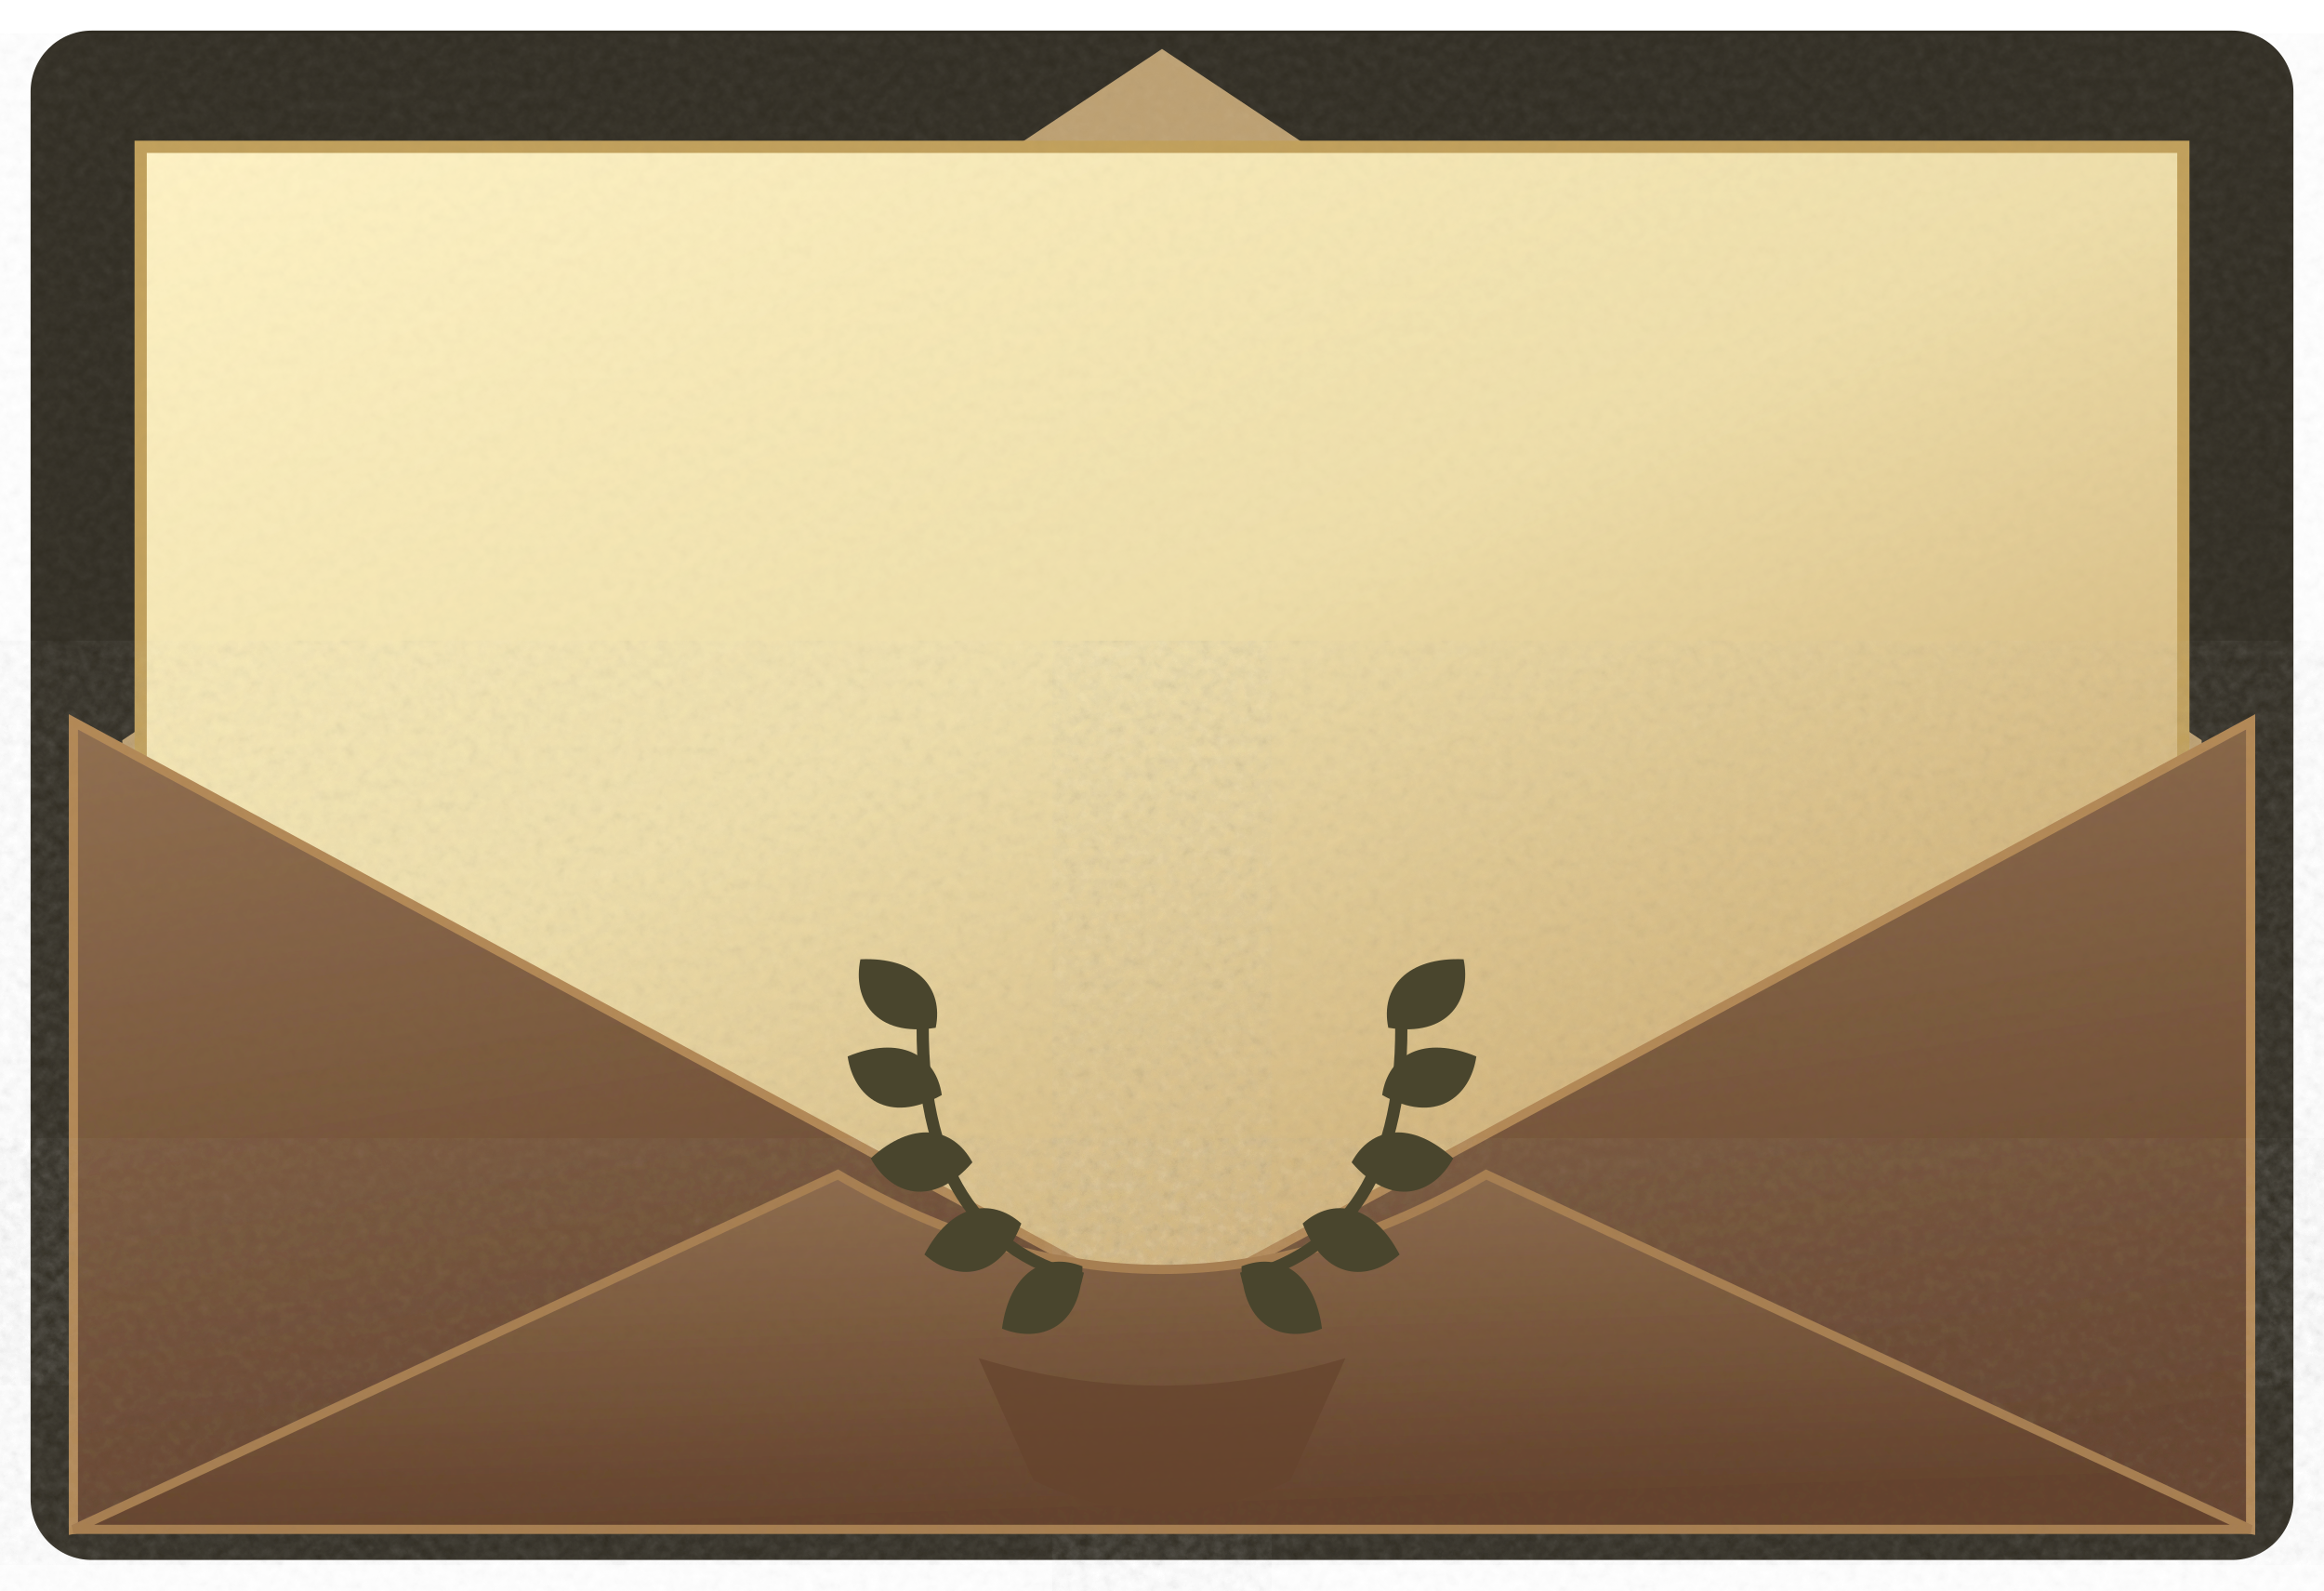
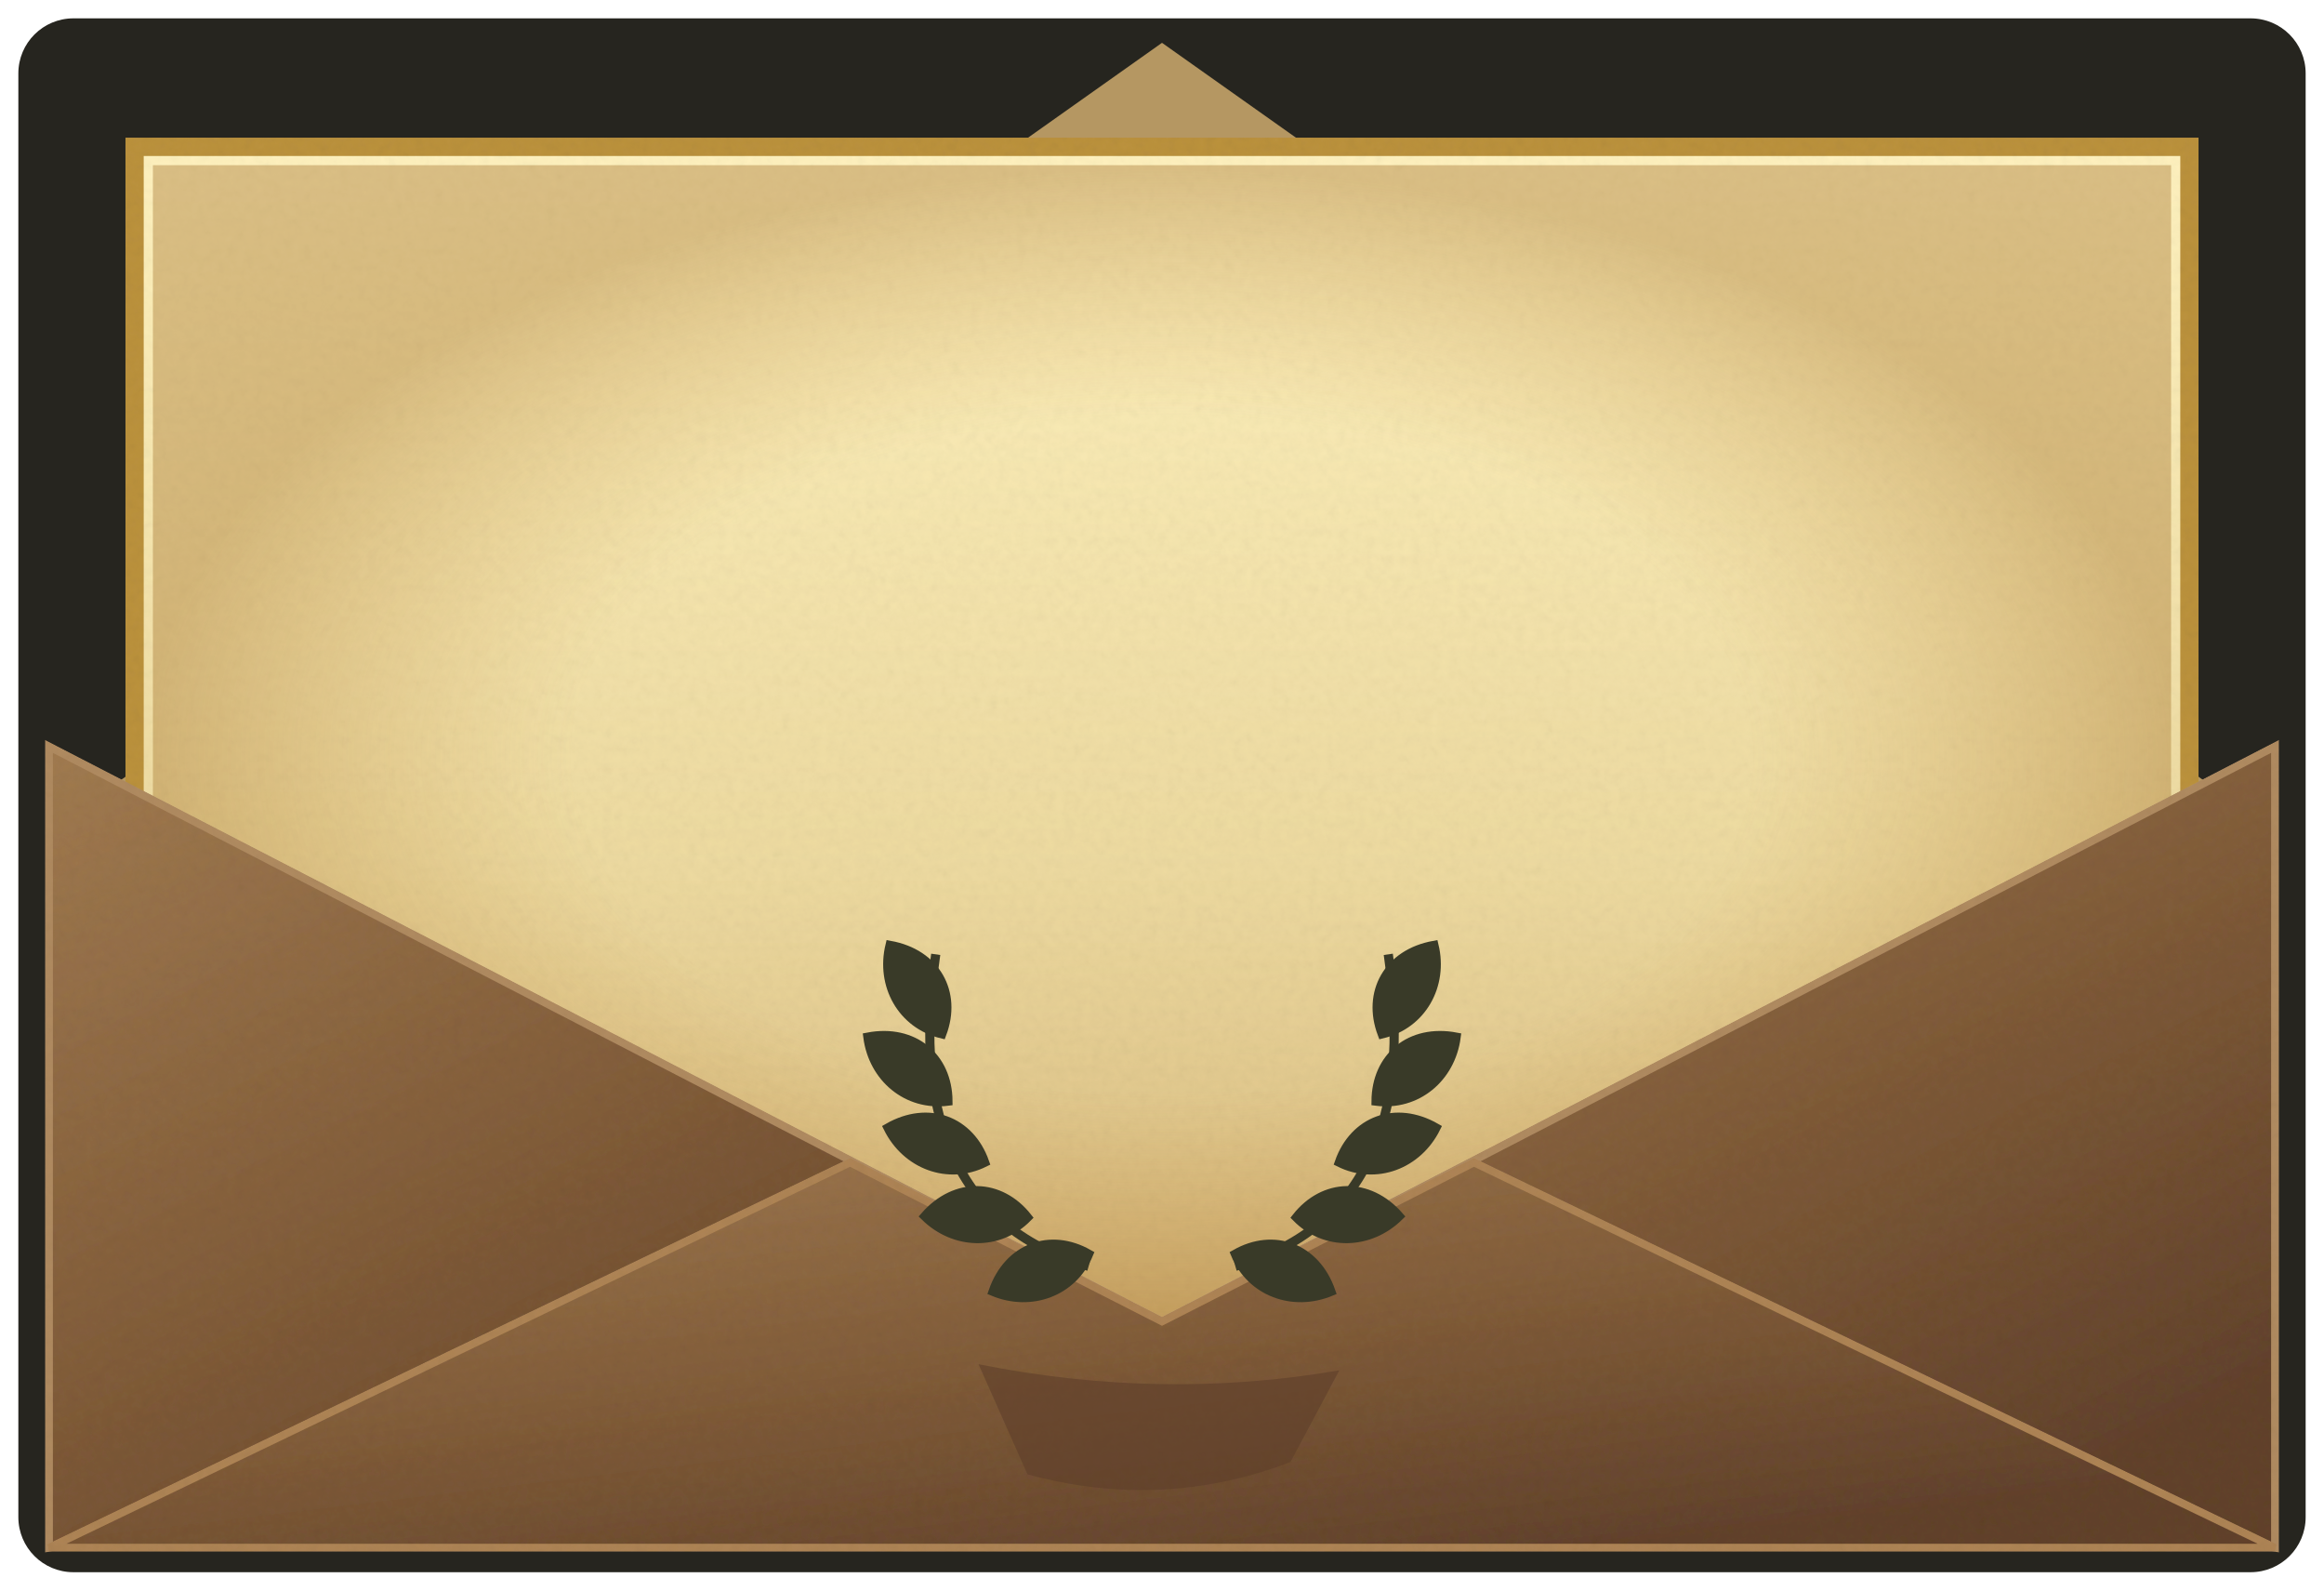
<svg xmlns="http://www.w3.org/2000/svg" viewBox="0 0 380 260" preserveAspectRatio="none">
  <defs>
-     <linearGradient id="paper" x2=".8" y2="1">
-       <stop stop-color="#fff3c5" />
-       <stop offset=".5" stop-color="#efdfab" />
-       <stop offset="1" stop-color="#c9a66c" />
+     <linearGradient id="paper" x2="0" y2="1">
+       <stop stop-color="#fff2bf" />
+       <stop offset=".6" stop-color="#eddaa0" />
+       <stop offset="1" stop-color="#d5b579" />
    </linearGradient>
-     <linearGradient id="envelope" x2=".2" y2="1">
-       <stop stop-color="#927052" />
-       <stop offset="1" stop-color="#65452e" />
+     <radialGradient id="aged">
+       <stop offset=".58" stop-color="#ba8231" stop-opacity="0" />
+       <stop offset="1" stop-color="#9b671f" stop-opacity=".36" />
+     </radialGradient>
+     <linearGradient id="envelope" x2=".7" y2="1">
+       <stop stop-color="#a17b50" />
+       <stop offset=".55" stop-color="#815c3a" />
+       <stop offset="1" stop-color="#62422c" />
    </linearGradient>
    <filter id="grain">
-       <feTurbulence type="fractalNoise" baseFrequency=".55" numOctaves="3" seed="12" />
+       <feTurbulence type="fractalNoise" baseFrequency=".65" numOctaves="3" seed="17" />
      <feColorMatrix type="saturate" values="0" />
      <feComponentTransfer>
-         <feFuncA type="linear" slope=".09" />
+         <feFuncA type="linear" slope=".13" />
      </feComponentTransfer>
      <feBlend in="SourceGraphic" mode="multiply" />
+       <feComposite in2="SourceGraphic" operator="in" />
    </filter>
    <g id="leaf">
-       <path d="M0 0C-10-1-12-8-9-14 0-12 3-6 0 0Z" fill="#49452d" />
+       <path d="M0 0C-6-3-8-10-5-16C2-13 4-6 0 0Z" />
    </g>
  </defs>
-   <rect x="5" y="5" width="370" height="250" rx="10" fill="#302c22" />
-   <path d="M20 121L190 8 360 121V243H20Z" fill="#bda071" />
-   <path d="M23 24H357V208H23Z" fill="url(#paper)" stroke="#c2a25d" stroke-width="2" filter="url(#grain)" />
-   <path d="M12 118L190 214 12 250Z" fill="url(#envelope)" stroke="#b48a59" stroke-width="1.5" filter="url(#grain)" />
-   <path d="M368 118L190 214 368 250Z" fill="url(#envelope)" stroke="#b48a59" stroke-width="1.5" filter="url(#grain)" />
-   <path d="M12 250L137 192Q190 223 243 192L368 250Z" fill="url(#envelope)" stroke="#a88053" stroke-width="1.5" filter="url(#grain)" />
-   <path d="M169 242Q190 252 211 242L220 222Q190 231 160 222Z" fill="#65432c" opacity=".7" />
-   <g fill="none" stroke="#49452d" stroke-width="2">
-     <path d="M177 209Q149 202 151 163M203 209Q231 202 229 163" />
-   </g>
-   <g>
-     <use href="#leaf" transform="translate(154 179) rotate(-35)" />
-     <use href="#leaf" transform="translate(159 190) rotate(-55)" />
-     <use href="#leaf" transform="translate(167 200) rotate(-75)" />
-     <use href="#leaf" transform="translate(177 207) rotate(-95)" />
-     <use href="#leaf" transform="translate(153 168) rotate(-15)" />
-     <use href="#leaf" transform="translate(226 179) scale(-1 1) rotate(-35)" />
-     <use href="#leaf" transform="translate(221 190) scale(-1 1) rotate(-55)" />
-     <use href="#leaf" transform="translate(213 200) scale(-1 1) rotate(-75)" />
-     <use href="#leaf" transform="translate(203 207) scale(-1 1) rotate(-95)" />
-     <use href="#leaf" transform="translate(227 168) scale(-1 1) rotate(-15)" />
+   <rect x="3" y="3" width="374" height="254" rx="9" fill="#26251f" />
+   <path d="M12 133L190 7L368 133V250H12Z" fill="#b59762" />
+   <path d="M22 24H358V222H22Z" fill="url(#paper)" stroke="#bb923e" stroke-width="3" filter="url(#grain)" />
+   <path d="M25 27H355V220H25Z" fill="url(#aged)" />
+   <path d="M8 122L190 216L8 253Z" fill="url(#envelope)" stroke="#b08b61" stroke-width="1.3" filter="url(#grain)" />
+   <path d="M372 122L190 216L372 253Z" fill="url(#envelope)" stroke="#b08b61" stroke-width="1.3" filter="url(#grain)" />
+   <path d="M8 253L139 190L190 216L241 190L372 253Z" fill="url(#envelope)" stroke="#ae8454" stroke-width="1.3" filter="url(#grain)" />
+   <path d="M168 241Q190 247 211 239L219 224Q190 229 160 223Z" fill="#5d3e2a" opacity=".6" />
+   <g fill="#393a28" stroke="#393a28" stroke-width="1.5">
+     <path d="M178 207Q147 198 153 156M202 207Q233 198 227 156" fill="none" />
+     <use href="#leaf" transform="translate(154 169) rotate(-13)" />
+     <use href="#leaf" transform="translate(155 180) rotate(-34)" />
+     <use href="#leaf" transform="translate(161 190) rotate(-53)" />
+     <use href="#leaf" transform="translate(168 199) rotate(-72)" />
+     <use href="#leaf" transform="translate(178 205) rotate(-94)" />
+     <use href="#leaf" transform="translate(226 169) scale(-1 1) rotate(-13)" />
+     <use href="#leaf" transform="translate(225 180) scale(-1 1) rotate(-34)" />
+     <use href="#leaf" transform="translate(219 190) scale(-1 1) rotate(-53)" />
+     <use href="#leaf" transform="translate(212 199) scale(-1 1) rotate(-72)" />
+     <use href="#leaf" transform="translate(202 205) scale(-1 1) rotate(-94)" />
  </g>
</svg>
